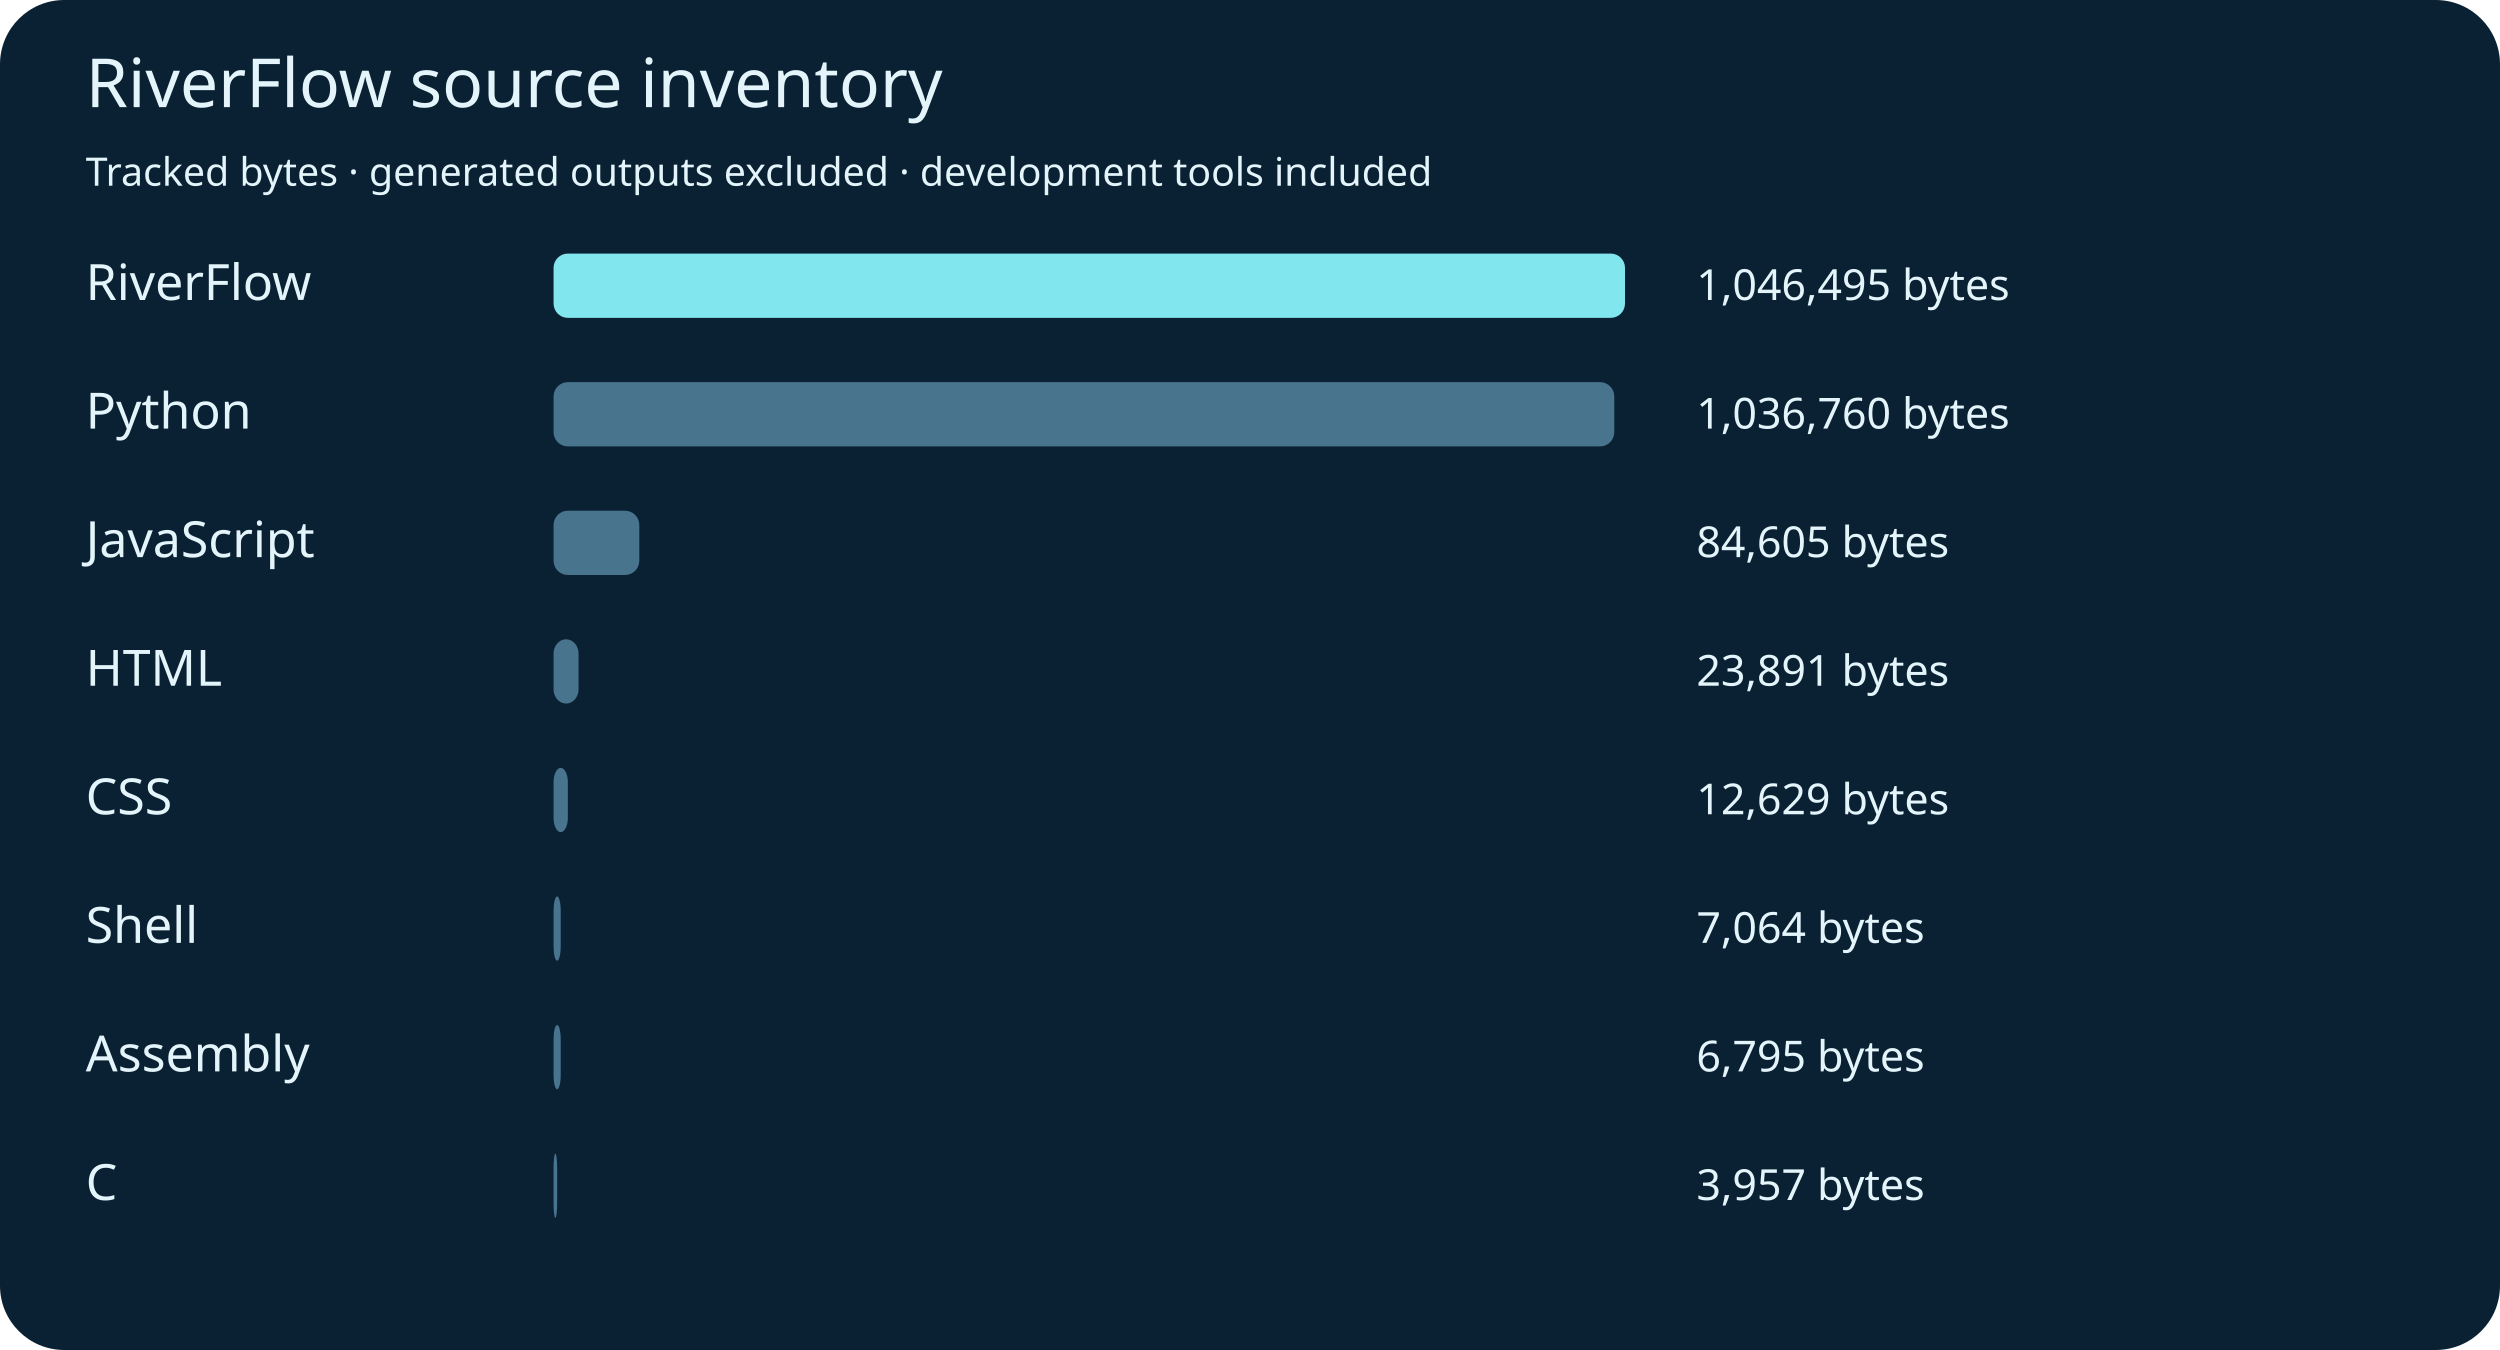
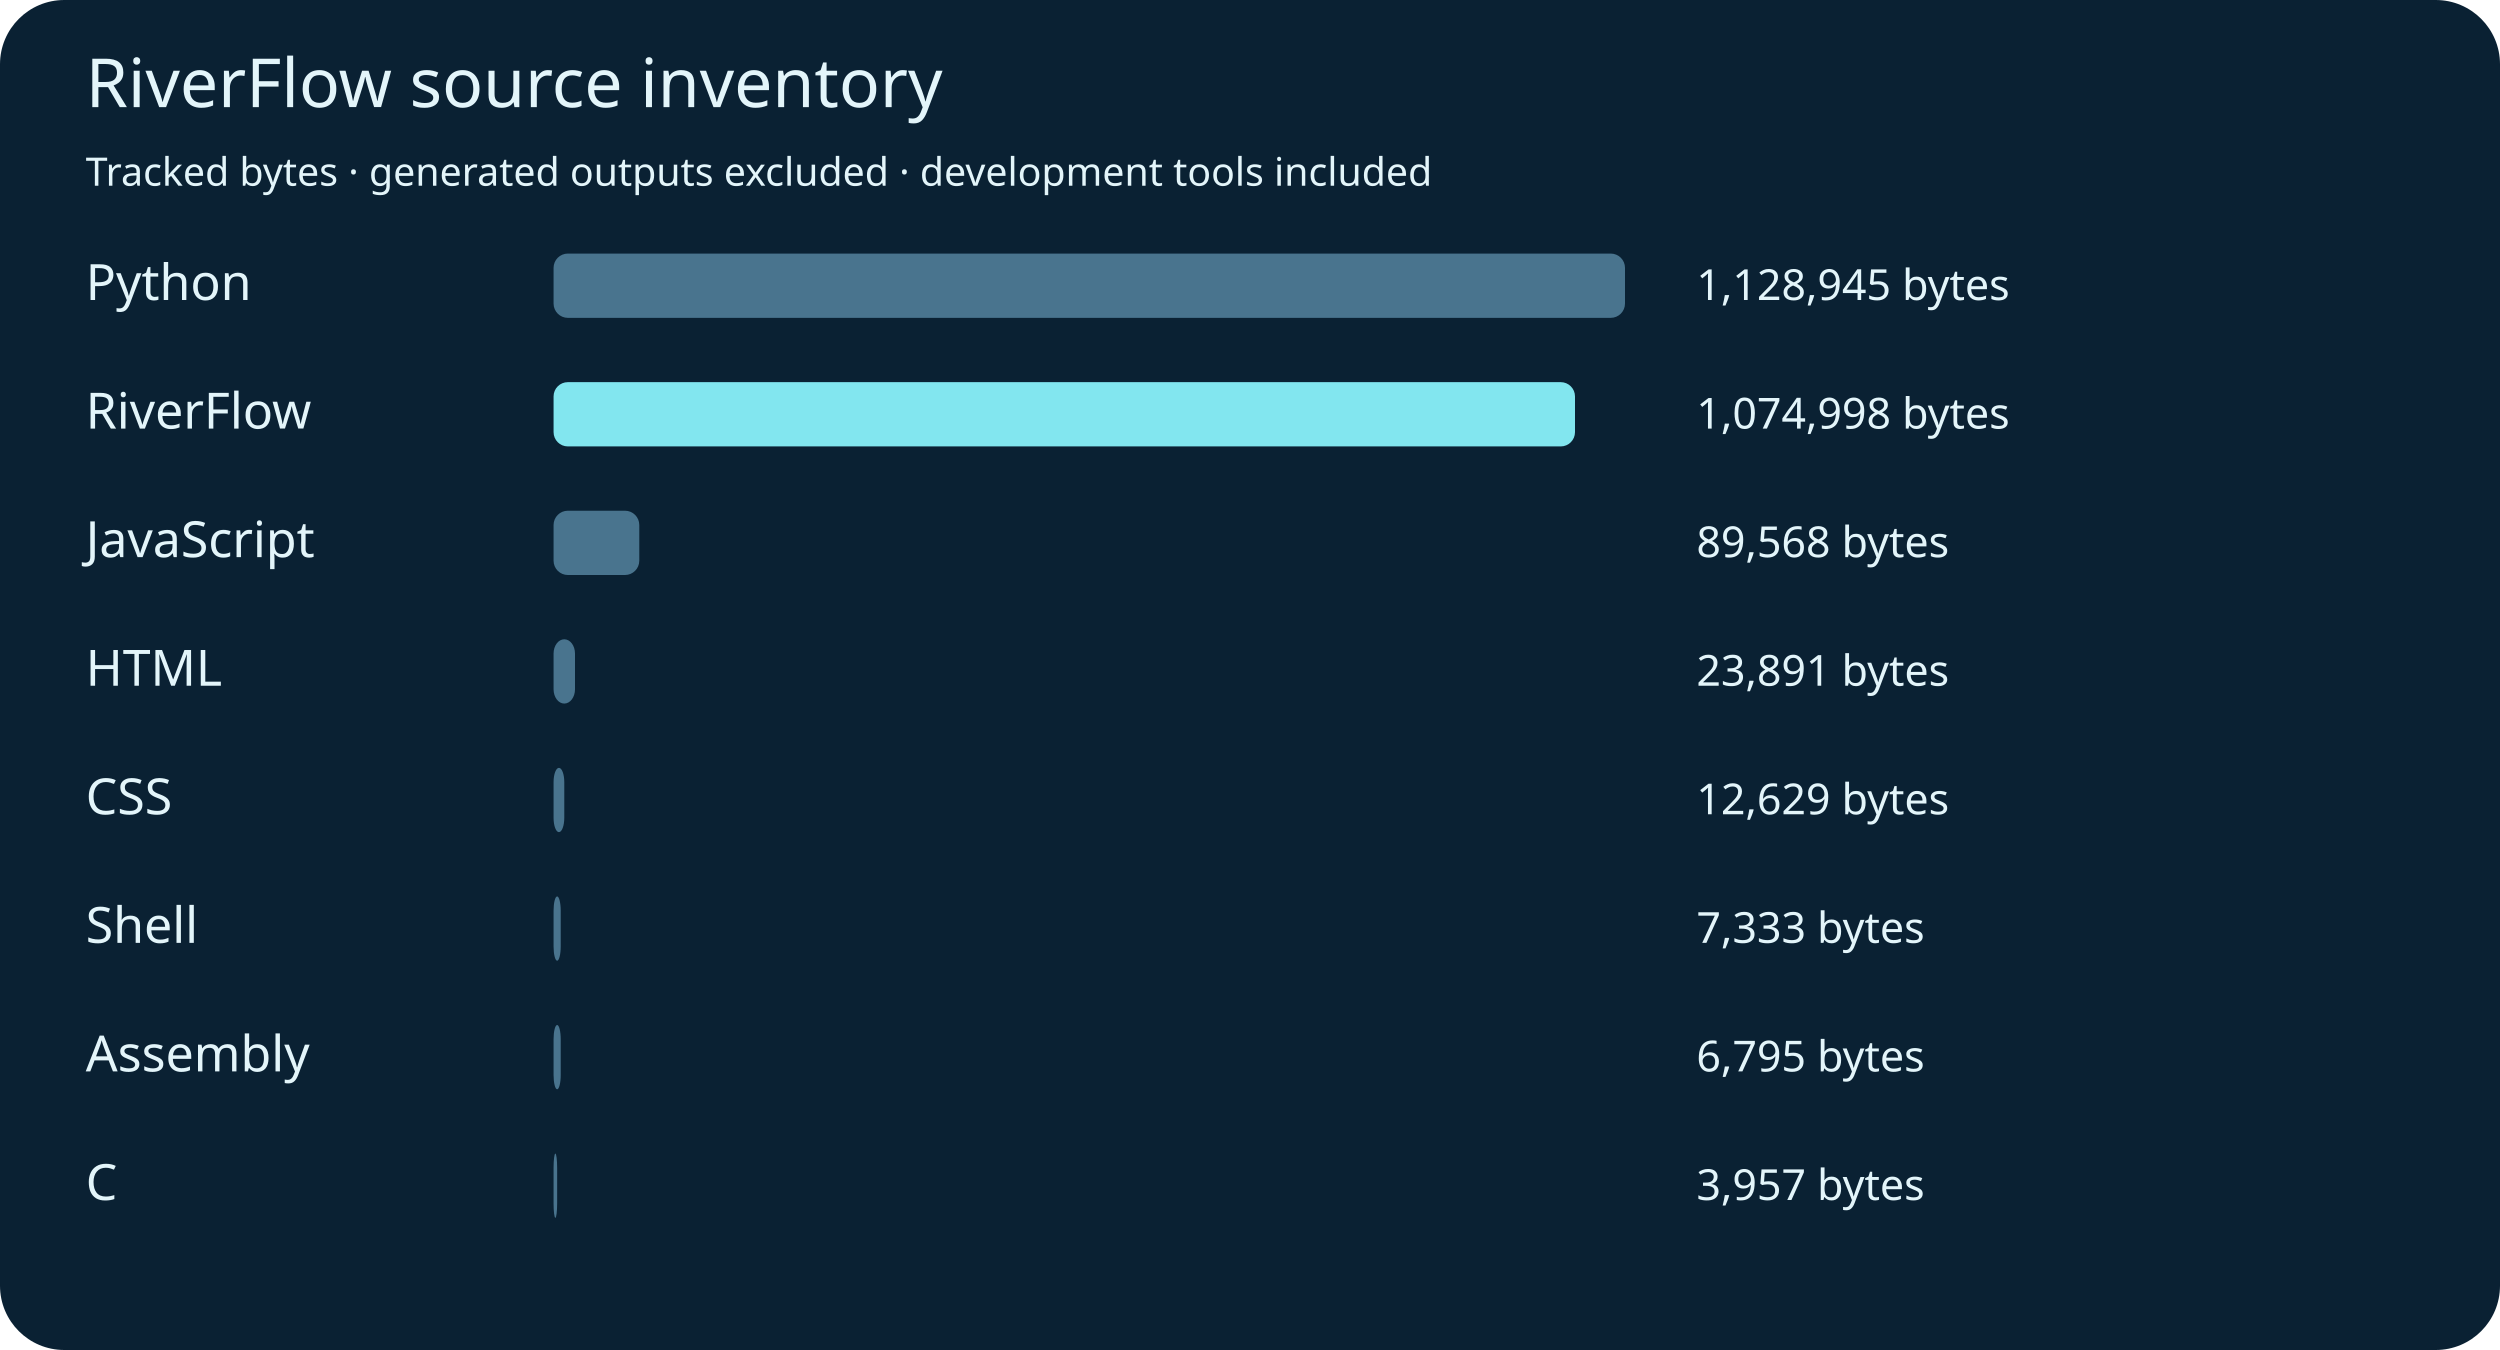
<svg xmlns="http://www.w3.org/2000/svg" role="img" aria-labelledby="title desc" width="700" height="378" viewBox="0 0 700 378">
  <rect width="700" height="378" rx="18" fill="#0a2133" />
  <g font-family="sans-serif" fill="#e3f5fa">
    <text x="24" y="30" font-size="19">RiverFlow source inventory</text>
    <text x="24" y="52" font-size="11">Tracked bytes · generated outputs excluded · development tools included</text>
-     <text x="24" y="84" font-size="14">RiverFlow</text>
-     <rect x="155" y="71" width="300" height="18" rx="4" fill="#82e6ef" />
-     <text x="475" y="84" font-size="12">1,046,495 bytes</text>
-     <text x="24" y="120" font-size="14">Python</text>
-     <rect x="155" y="107" width="297" height="18" rx="4" fill="#49748e" />
-     <text x="475" y="120" font-size="12">1,036,760 bytes</text>
+     <text x="24" y="84" font-size="14">Python</text>
+     <rect x="155" y="71" width="300" height="18" rx="4" fill="#49748e" />
+     <text x="475" y="84" font-size="12">1,128,945 bytes</text>
+     <text x="24" y="120" font-size="14">RiverFlow</text>
+     <rect x="155" y="107" width="286" height="18" rx="4" fill="#82e6ef" />
+     <text x="475" y="120" font-size="12">1,074,998 bytes</text>
    <text x="24" y="156" font-size="14">JavaScript</text>
    <rect x="155" y="143" width="24" height="18" rx="4" fill="#49748e" />
-     <text x="475" y="156" font-size="12">84,605 bytes</text>
+     <text x="475" y="156" font-size="12">89,568 bytes</text>
    <text x="24" y="192" font-size="14">HTML</text>
-     <rect x="155" y="179" width="7" height="18" rx="4" fill="#49748e" />
+     <rect x="155" y="179" width="6" height="18" rx="4" fill="#49748e" />
    <text x="475" y="192" font-size="12">23,891 bytes</text>
    <text x="24" y="228" font-size="14">CSS</text>
-     <rect x="155" y="215" width="4" height="18" rx="4" fill="#49748e" />
+     <rect x="155" y="215" width="3" height="18" rx="4" fill="#49748e" />
    <text x="475" y="228" font-size="12">12,629 bytes</text>
    <text x="24" y="264" font-size="14">Shell</text>
    <rect x="155" y="251" width="2" height="18" rx="4" fill="#49748e" />
-     <text x="475" y="264" font-size="12">7,064 bytes</text>
+     <text x="475" y="264" font-size="12">7,333 bytes</text>
    <text x="24" y="300" font-size="14">Assembly</text>
    <rect x="155" y="287" width="2" height="18" rx="4" fill="#49748e" />
    <text x="475" y="300" font-size="12">6,795 bytes</text>
    <text x="24" y="336" font-size="14">C</text>
    <rect x="155" y="323" width="1" height="18" rx="4" fill="#49748e" />
    <text x="475" y="336" font-size="12">3,957 bytes</text>
  </g>
</svg>
